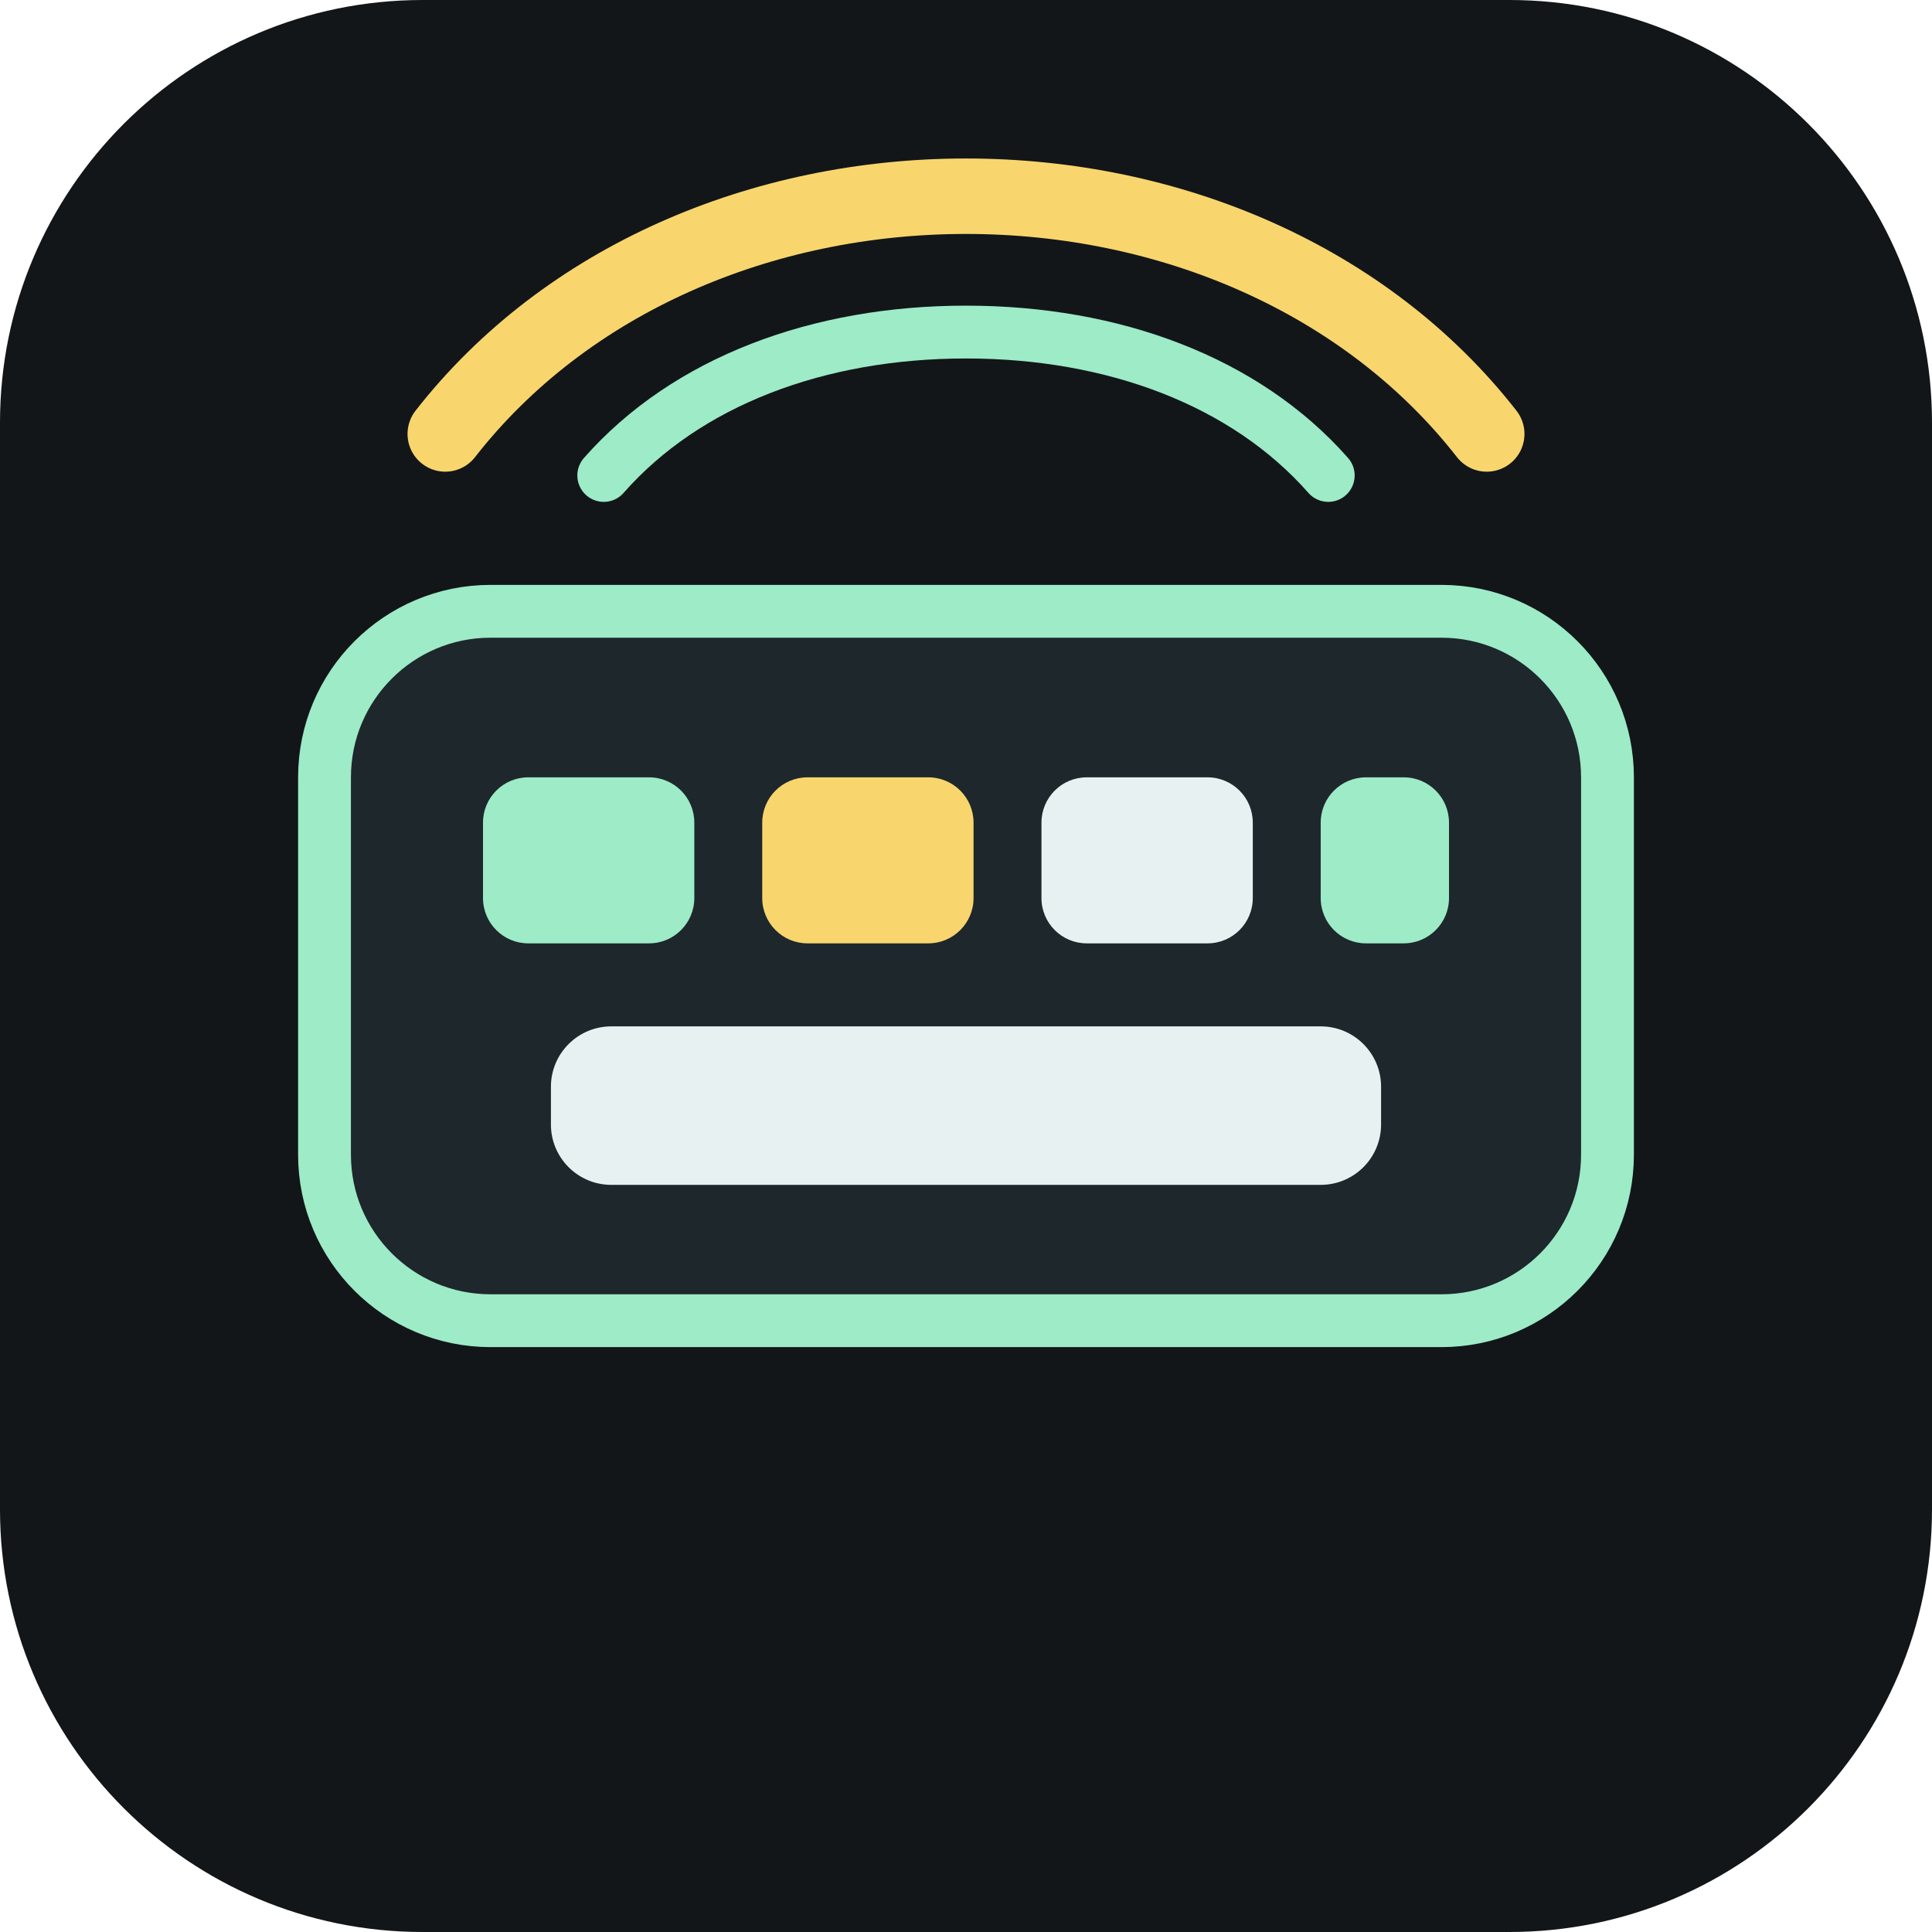
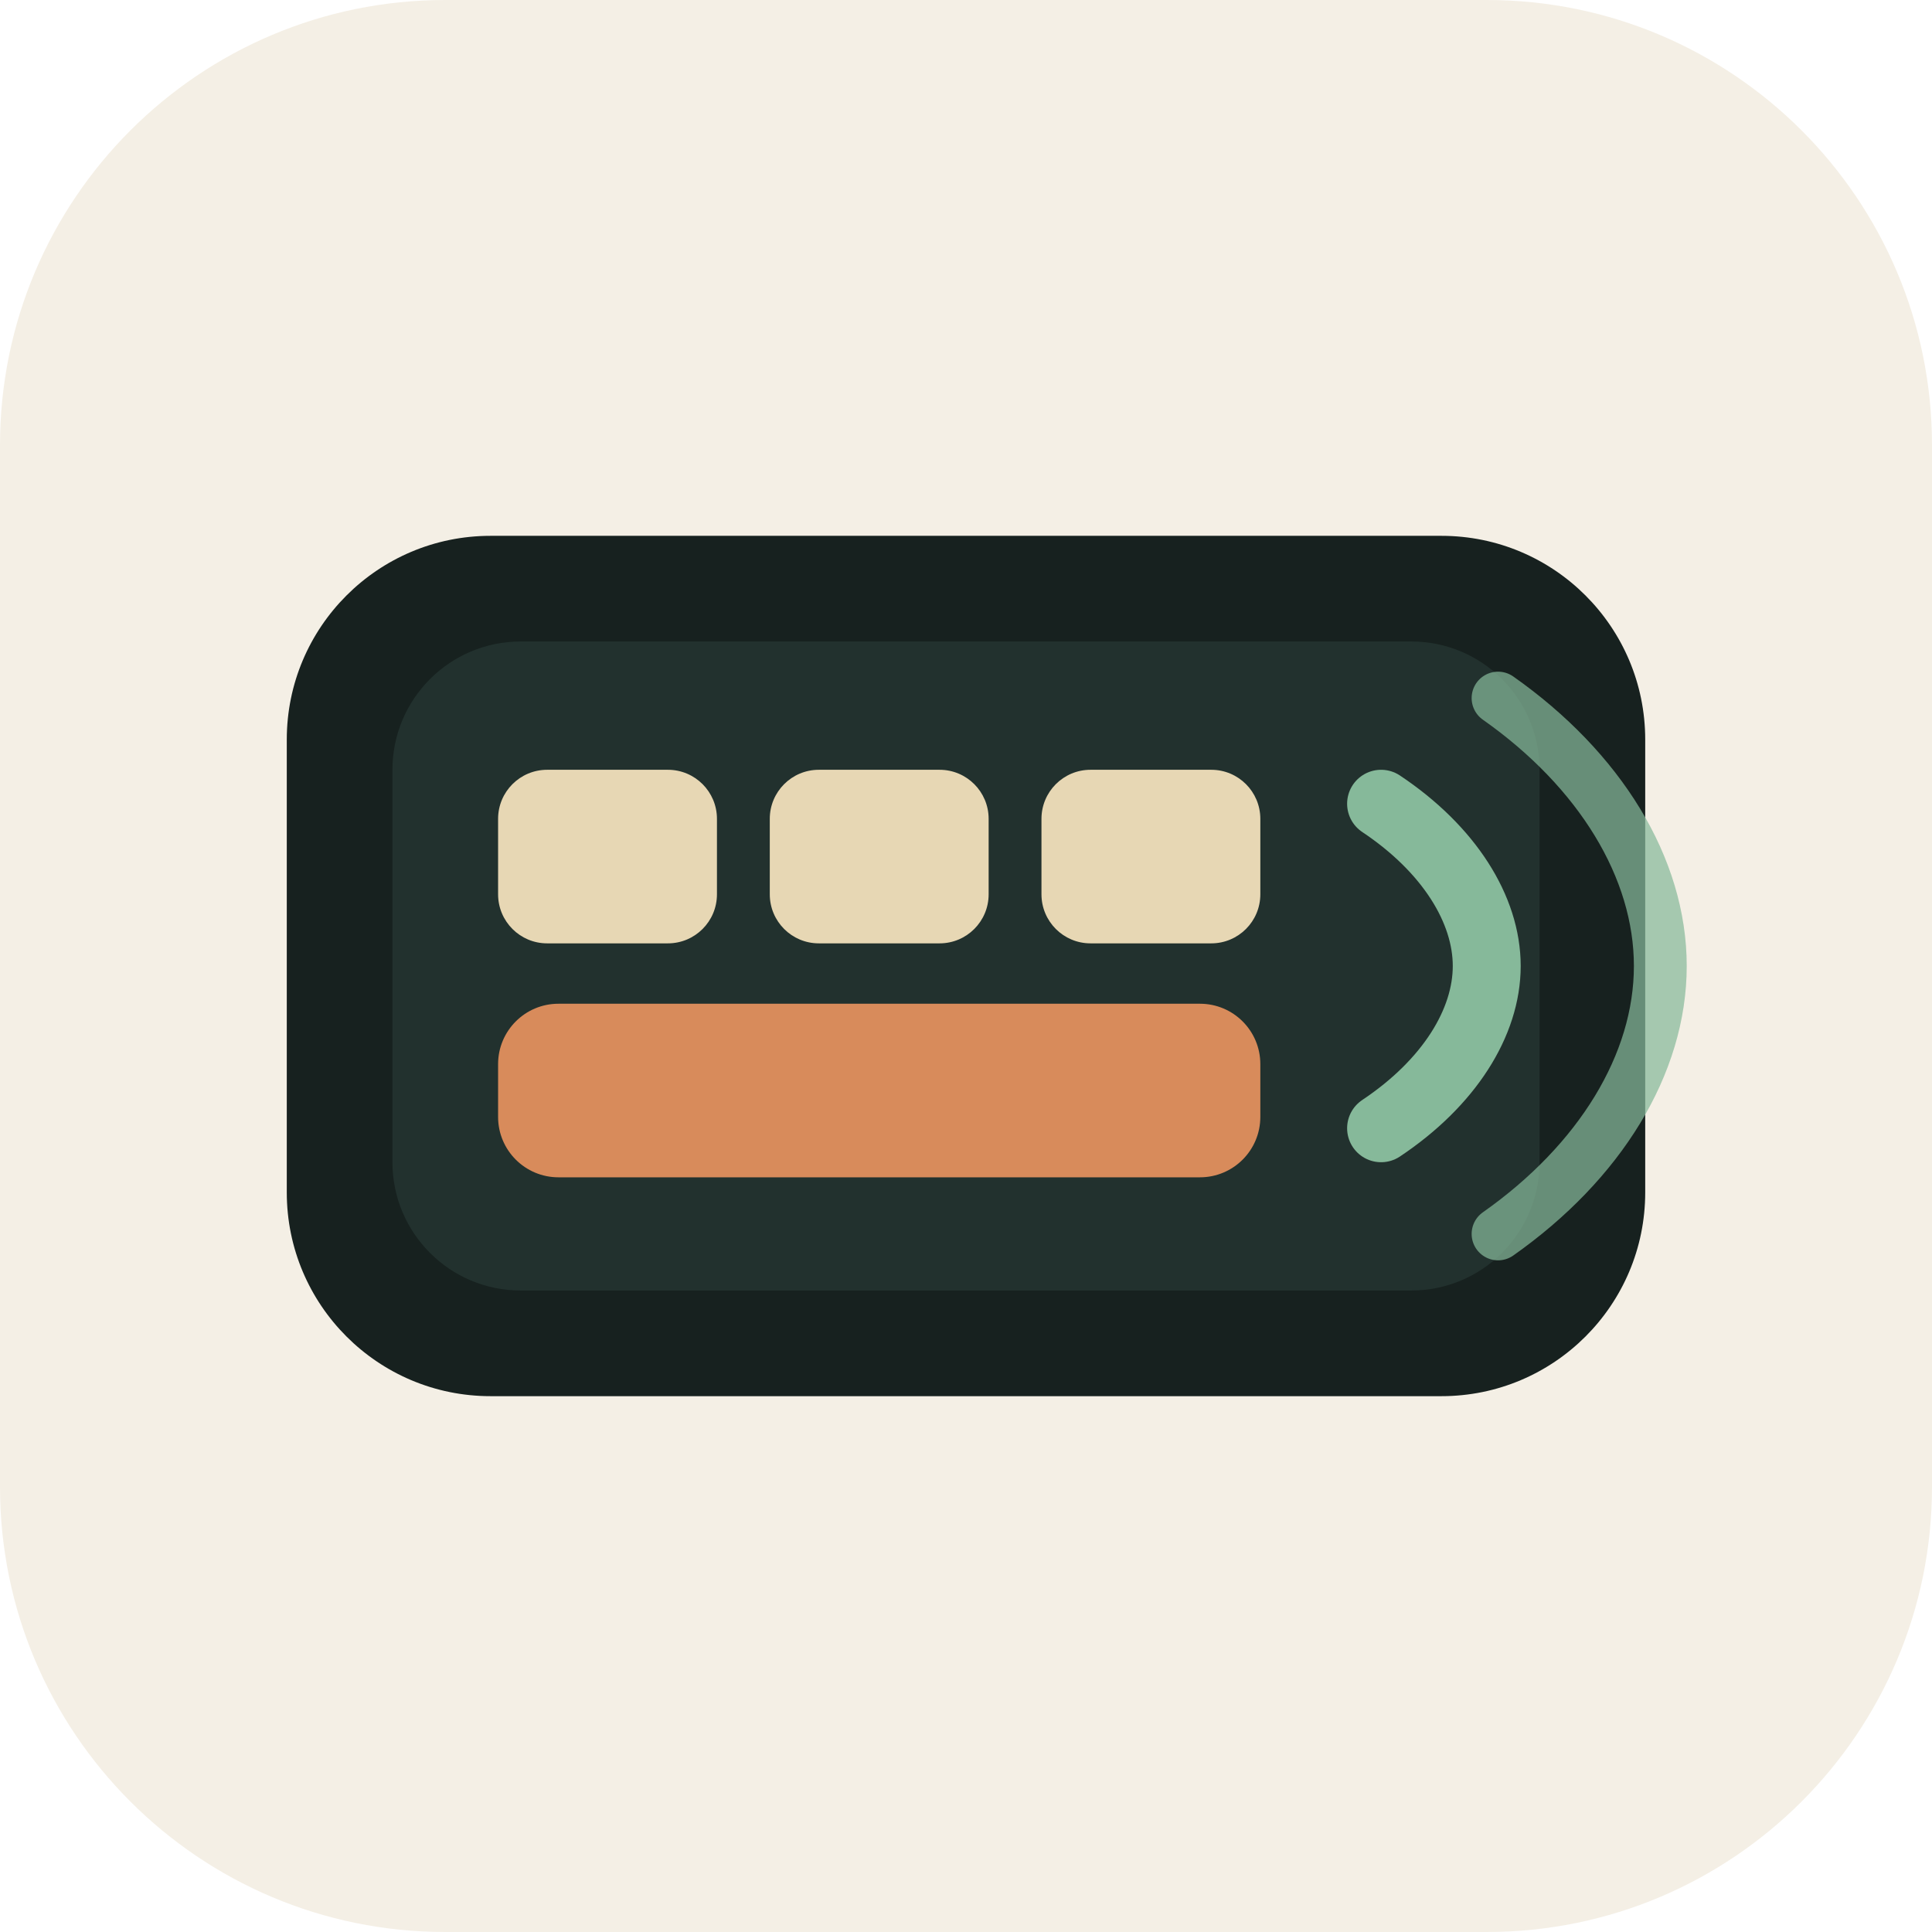
<svg xmlns="http://www.w3.org/2000/svg" width="512" height="512" viewBox="0 0 512 512" fill="none">
-   <rect width="512" height="512" rx="112" fill="#121619" />
-   <rect x="86" y="162" width="340" height="188" rx="44" fill="#1E272C" stroke="#9DEBC7" stroke-width="14" />
-   <rect x="128" y="206" width="56" height="44" rx="12" fill="#9DEBC7" />
-   <rect x="202" y="206" width="56" height="44" rx="12" fill="#F8D66D" />
-   <rect x="276" y="206" width="56" height="44" rx="12" fill="#E8F1F2" />
-   <rect x="350" y="206" width="34" height="44" rx="12" fill="#9DEBC7" />
-   <rect x="146" y="272" width="220" height="42" rx="16" fill="#E8F1F2" />
-   <path d="M118 115C150 74 202 52 256 52C310 52 362 74 394 115" stroke="#F8D66D" stroke-width="20" stroke-linecap="round" />
-   <path d="M160 126C182 101 217 88 256 88C295 88 330 101 352 126" stroke="#9DEBC7" stroke-width="14" stroke-linecap="round" />
+   <rect width="512" height="512" rx="118" fill="#F4EFE5" />
+   <rect x="76" y="142" width="360" height="228" rx="54" fill="#17211F" />
+   <rect x="104" y="170" width="304" height="172" rx="34" fill="#22312E" />
+   <rect x="132" y="204" width="58" height="46" rx="13" fill="#E7D7B4" />
+   <rect x="204" y="204" width="58" height="46" rx="13" fill="#E7D7B4" />
+   <rect x="276" y="204" width="58" height="46" rx="13" fill="#E7D7B4" />
+   <rect x="132" y="266" width="202" height="46" rx="16" fill="#D88B5B" />
+   <path d="M366 213C384 225 394 241 394 256C394 271 384 287 366 299" stroke="#86B99A" stroke-width="18" stroke-linecap="round" />
+   <path d="M397 185C424 204 440 230 440 256C440 282 424 308 397 327" stroke="#86B99A" stroke-width="14" stroke-linecap="round" opacity="0.72" />
</svg>
